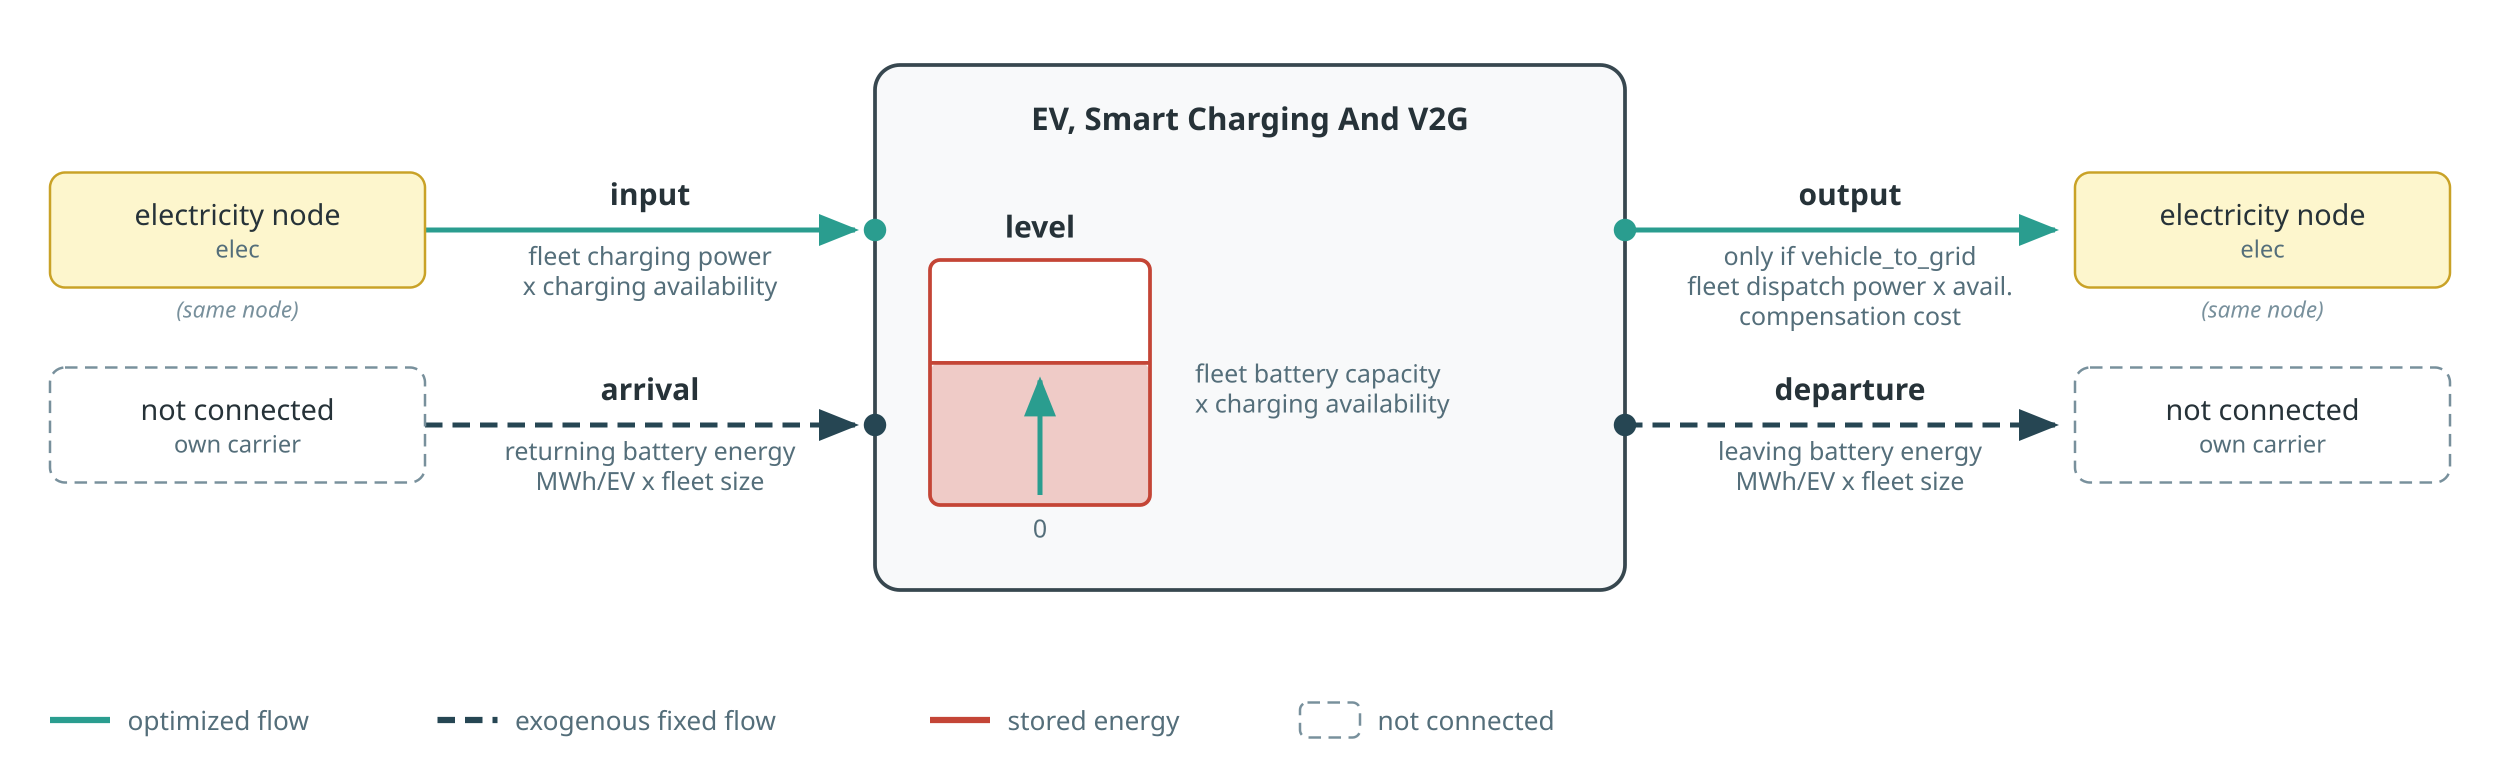
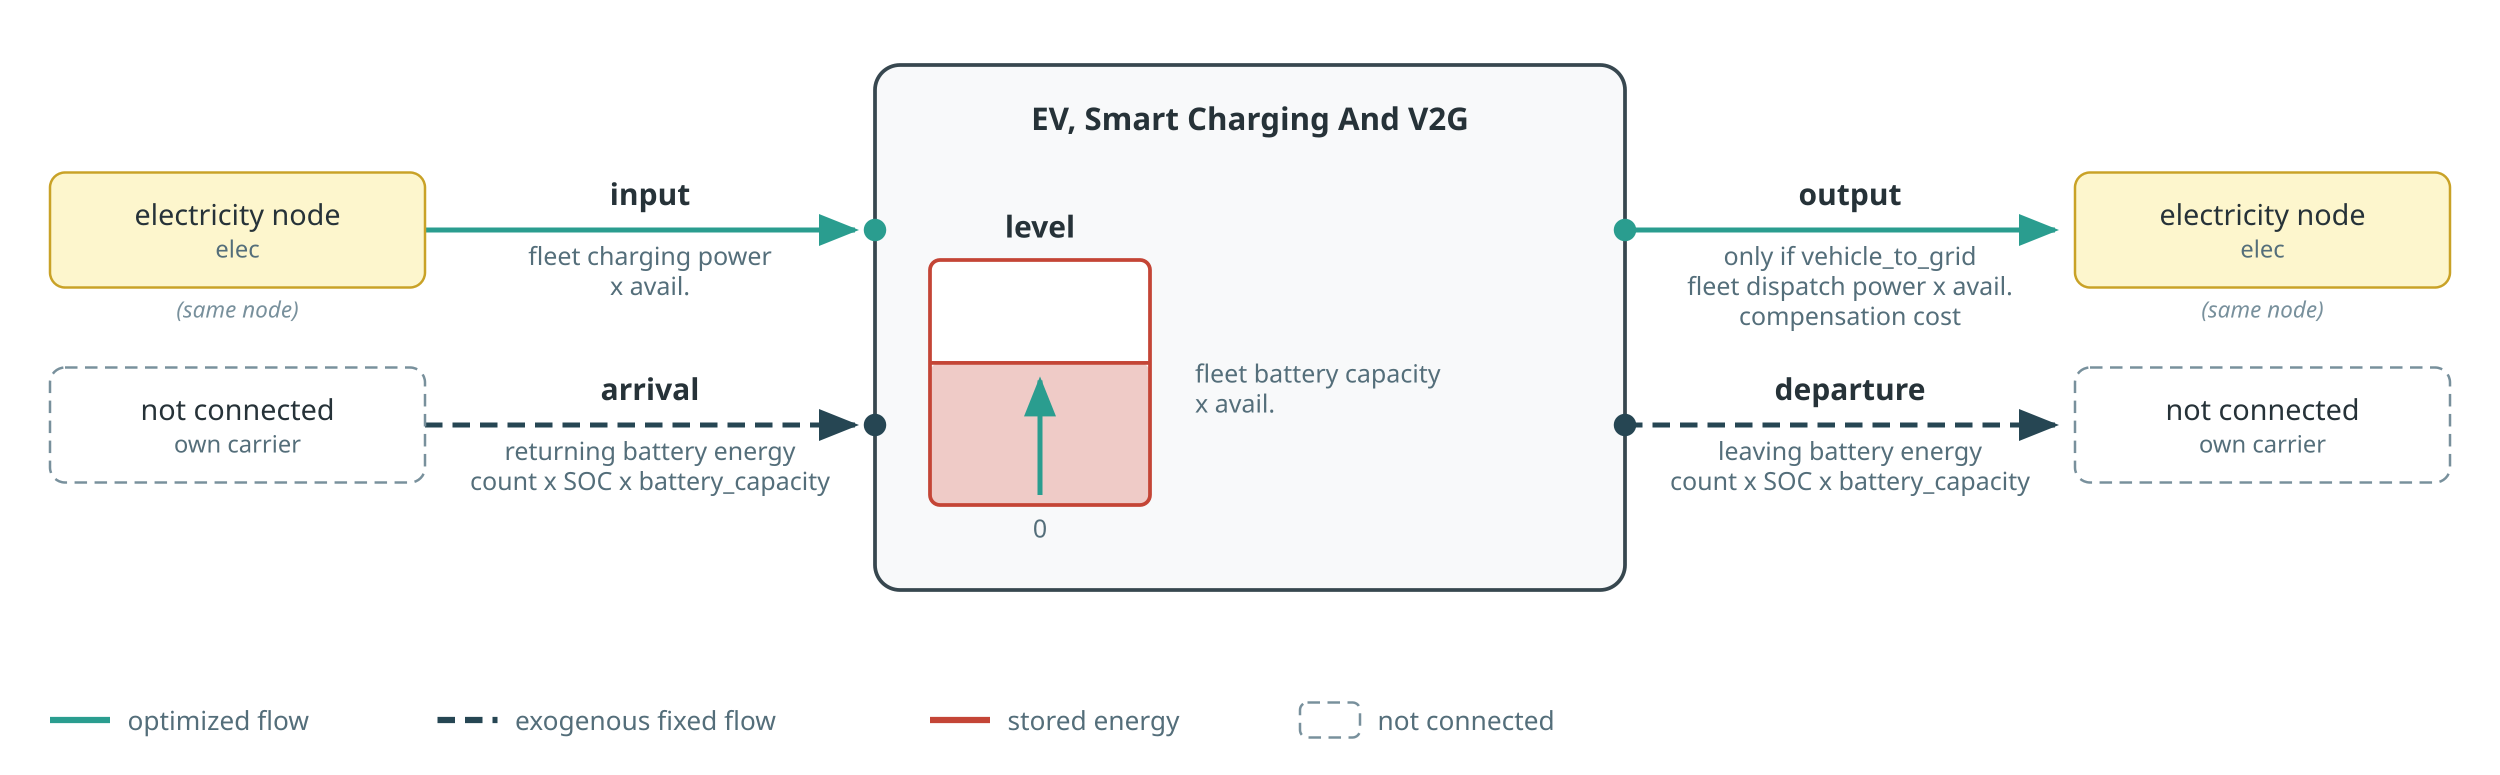
<svg xmlns="http://www.w3.org/2000/svg" width="1000" height="310" viewBox="0 0 1000 310" role="img">
  <rect width="100%" height="100%" fill="#ffffff" />
  <defs>
    <marker id="head-level" viewBox="0 0 10 8" refX="9" refY="4" markerWidth="8" markerHeight="7" orient="auto">
      <path d="M0,0 L10,4 L0,8 z" fill="#c44536" />
    </marker>
    <marker id="head-linked" viewBox="0 0 10 8" refX="9" refY="4" markerWidth="8" markerHeight="7" orient="auto">
      <path d="M0,0 L10,4 L0,8 z" fill="#e76f51" />
    </marker>
    <marker id="head-fixed" viewBox="0 0 10 8" refX="9" refY="4" markerWidth="8" markerHeight="7" orient="auto">
      <path d="M0,0 L10,4 L0,8 z" fill="#264653" />
    </marker>
    <marker id="head-free" viewBox="0 0 10 8" refX="9" refY="4" markerWidth="8" markerHeight="7" orient="auto">
      <path d="M0,0 L10,4 L0,8 z" fill="#2a9d8f" />
    </marker>
  </defs>
  <style>
    text { font-family: system-ui, sans-serif; fill: #263238; }
    .port { font-size: 12px; font-weight: 600; text-anchor: middle; }
    .note { font-size: 10px; fill: #546e7a; text-anchor: middle; }
    .noteleft { font-size: 10px; fill: #546e7a; }
    .box { font-size: 11.5px; text-anchor: middle; }
    .boxsub { font-size: 9.5px; fill: #546e7a; text-anchor: middle; }
    .chip { font-size: 9px; fill: #78909c; font-style: italic; text-anchor: middle; }
    .name { font-size: 12.5px; font-weight: 600; text-anchor: middle; }
    .legend { font-size: 10.5px; fill: #546e7a; }
</style>
  <rect x="350" y="26" width="300" height="210" rx="10" fill="#f8f9fa" stroke="#37474f" stroke-width="1.5" />
  <text class="name" x="500.0" y="52">EV, Smart Charging And V2G</text>
  <line x1="170" y1="92.0" x2="342" y2="92.0" stroke="#2a9d8f" stroke-width="2" stroke-dasharray="none" marker-end="url(#head-free)" />
  <circle cx="350" cy="92.0" r="4.5" fill="#2a9d8f" />
  <text class="port" x="260.0" y="82.0" fill="#2a9d8f">input</text>
  <text class="note" x="260.0" y="106.0">fleet charging power</text>
-   <text class="note" x="260.0" y="118.0">x charging availability</text>
+   <text class="note" x="260.0" y="118.0">x avail.</text>
  <line x1="170" y1="170.0" x2="342" y2="170.0" stroke="#264653" stroke-width="2" stroke-dasharray="7 4" marker-end="url(#head-fixed)" />
  <circle cx="350" cy="170.0" r="4.5" fill="#264653" />
  <text class="port" x="260.0" y="160.0" fill="#264653">arrival</text>
  <text class="note" x="260.0" y="184.0">returning battery energy</text>
-   <text class="note" x="260.0" y="196.0">MWh/EV x fleet size</text>
+   <text class="note" x="260.0" y="196.0">count x SOC x battery_capacity</text>
  <rect x="20" y="69.0" width="150" height="46.0" rx="6" fill="#fdf6cd" stroke="#c9a227" stroke-width="1" stroke-dasharray="none" />
  <text class="box" x="95.0" y="90.0">electricity node</text>
  <text class="boxsub" x="95.0" y="103.0">elec</text>
  <text class="chip" x="95.0" y="127.0">(same node)</text>
  <rect x="20" y="147.0" width="150" height="46.0" rx="6" fill="#ffffff" stroke="#78909c" stroke-width="1" stroke-dasharray="5 3" />
  <text class="box" x="95.0" y="168.0">not connected</text>
  <text class="boxsub" x="95.0" y="181.0">own carrier</text>
  <line x1="650" y1="92.0" x2="822" y2="92.0" stroke="#2a9d8f" stroke-width="2" stroke-dasharray="none" marker-end="url(#head-free)" />
  <circle cx="650" cy="92.0" r="4.5" fill="#2a9d8f" />
  <text class="port" x="740.0" y="82.0" fill="#2a9d8f">output</text>
  <text class="note" x="740.0" y="106.0">only if vehicle_to_grid</text>
  <text class="note" x="740.0" y="118.0">fleet dispatch power x avail.</text>
  <text class="note" x="740.0" y="130.0">compensation cost</text>
  <line x1="650" y1="170.0" x2="822" y2="170.0" stroke="#264653" stroke-width="2" stroke-dasharray="7 4" marker-end="url(#head-fixed)" />
  <circle cx="650" cy="170.0" r="4.5" fill="#264653" />
  <text class="port" x="740.0" y="160.0" fill="#264653">departure</text>
  <text class="note" x="740.0" y="184.0">leaving battery energy</text>
-   <text class="note" x="740.0" y="196.0">MWh/EV x fleet size</text>
+   <text class="note" x="740.0" y="196.0">count x SOC x battery_capacity</text>
  <rect x="830" y="69.0" width="150" height="46.0" rx="6" fill="#fdf6cd" stroke="#c9a227" stroke-width="1" stroke-dasharray="none" />
  <text class="box" x="905.0" y="90.0">electricity node</text>
  <text class="boxsub" x="905.0" y="103.0">elec</text>
  <text class="chip" x="905.0" y="127.0">(same node)</text>
  <rect x="830" y="147.0" width="150" height="46.0" rx="6" fill="#ffffff" stroke="#78909c" stroke-width="1" stroke-dasharray="5 3" />
  <text class="box" x="905.0" y="168.0">not connected</text>
  <text class="boxsub" x="905.0" y="181.0">own carrier</text>
  <rect x="372" y="104" width="88" height="98" rx="4" fill="#ffffff" stroke="#c44536" stroke-width="1.5" />
  <rect x="372" y="145.16" width="88" height="56.84" rx="4" fill="#c44536" fill-opacity="0.28" />
  <line x1="372" y1="145.16" x2="460" y2="145.16" stroke="#c44536" stroke-width="1.5" />
  <line x1="416.0" y1="198" x2="416.0" y2="152.16" stroke="#2a9d8f" stroke-width="2" marker-end="url(#head-free)" />
  <text class="note" x="416.0" y="215">0</text>
  <text class="port" x="416.0" y="95" fill="#c44536">level</text>
  <text class="noteleft" x="478" y="153.0">fleet battery capacity</text>
-   <text class="noteleft" x="478" y="165.0">x charging availability</text>
+   <text class="noteleft" x="478" y="165.0">x avail.</text>
  <line x1="20" y1="288" x2="44" y2="288" stroke="#2a9d8f" stroke-width="2.5" stroke-dasharray="none" />
  <text class="legend" x="51" y="292">optimized flow</text>
  <line x1="175" y1="288" x2="199" y2="288" stroke="#264653" stroke-width="2.5" stroke-dasharray="7 4" />
  <text class="legend" x="206" y="292">exogenous fixed flow</text>
  <line x1="372" y1="288" x2="396" y2="288" stroke="#c44536" stroke-width="2.5" stroke-dasharray="none" />
  <text class="legend" x="403" y="292">stored energy</text>
  <rect x="520" y="281" width="24" height="14" rx="3" fill="#ffffff" stroke="#78909c" stroke-dasharray="5 3" />
  <text class="legend" x="551" y="292">not connected</text>
</svg>
